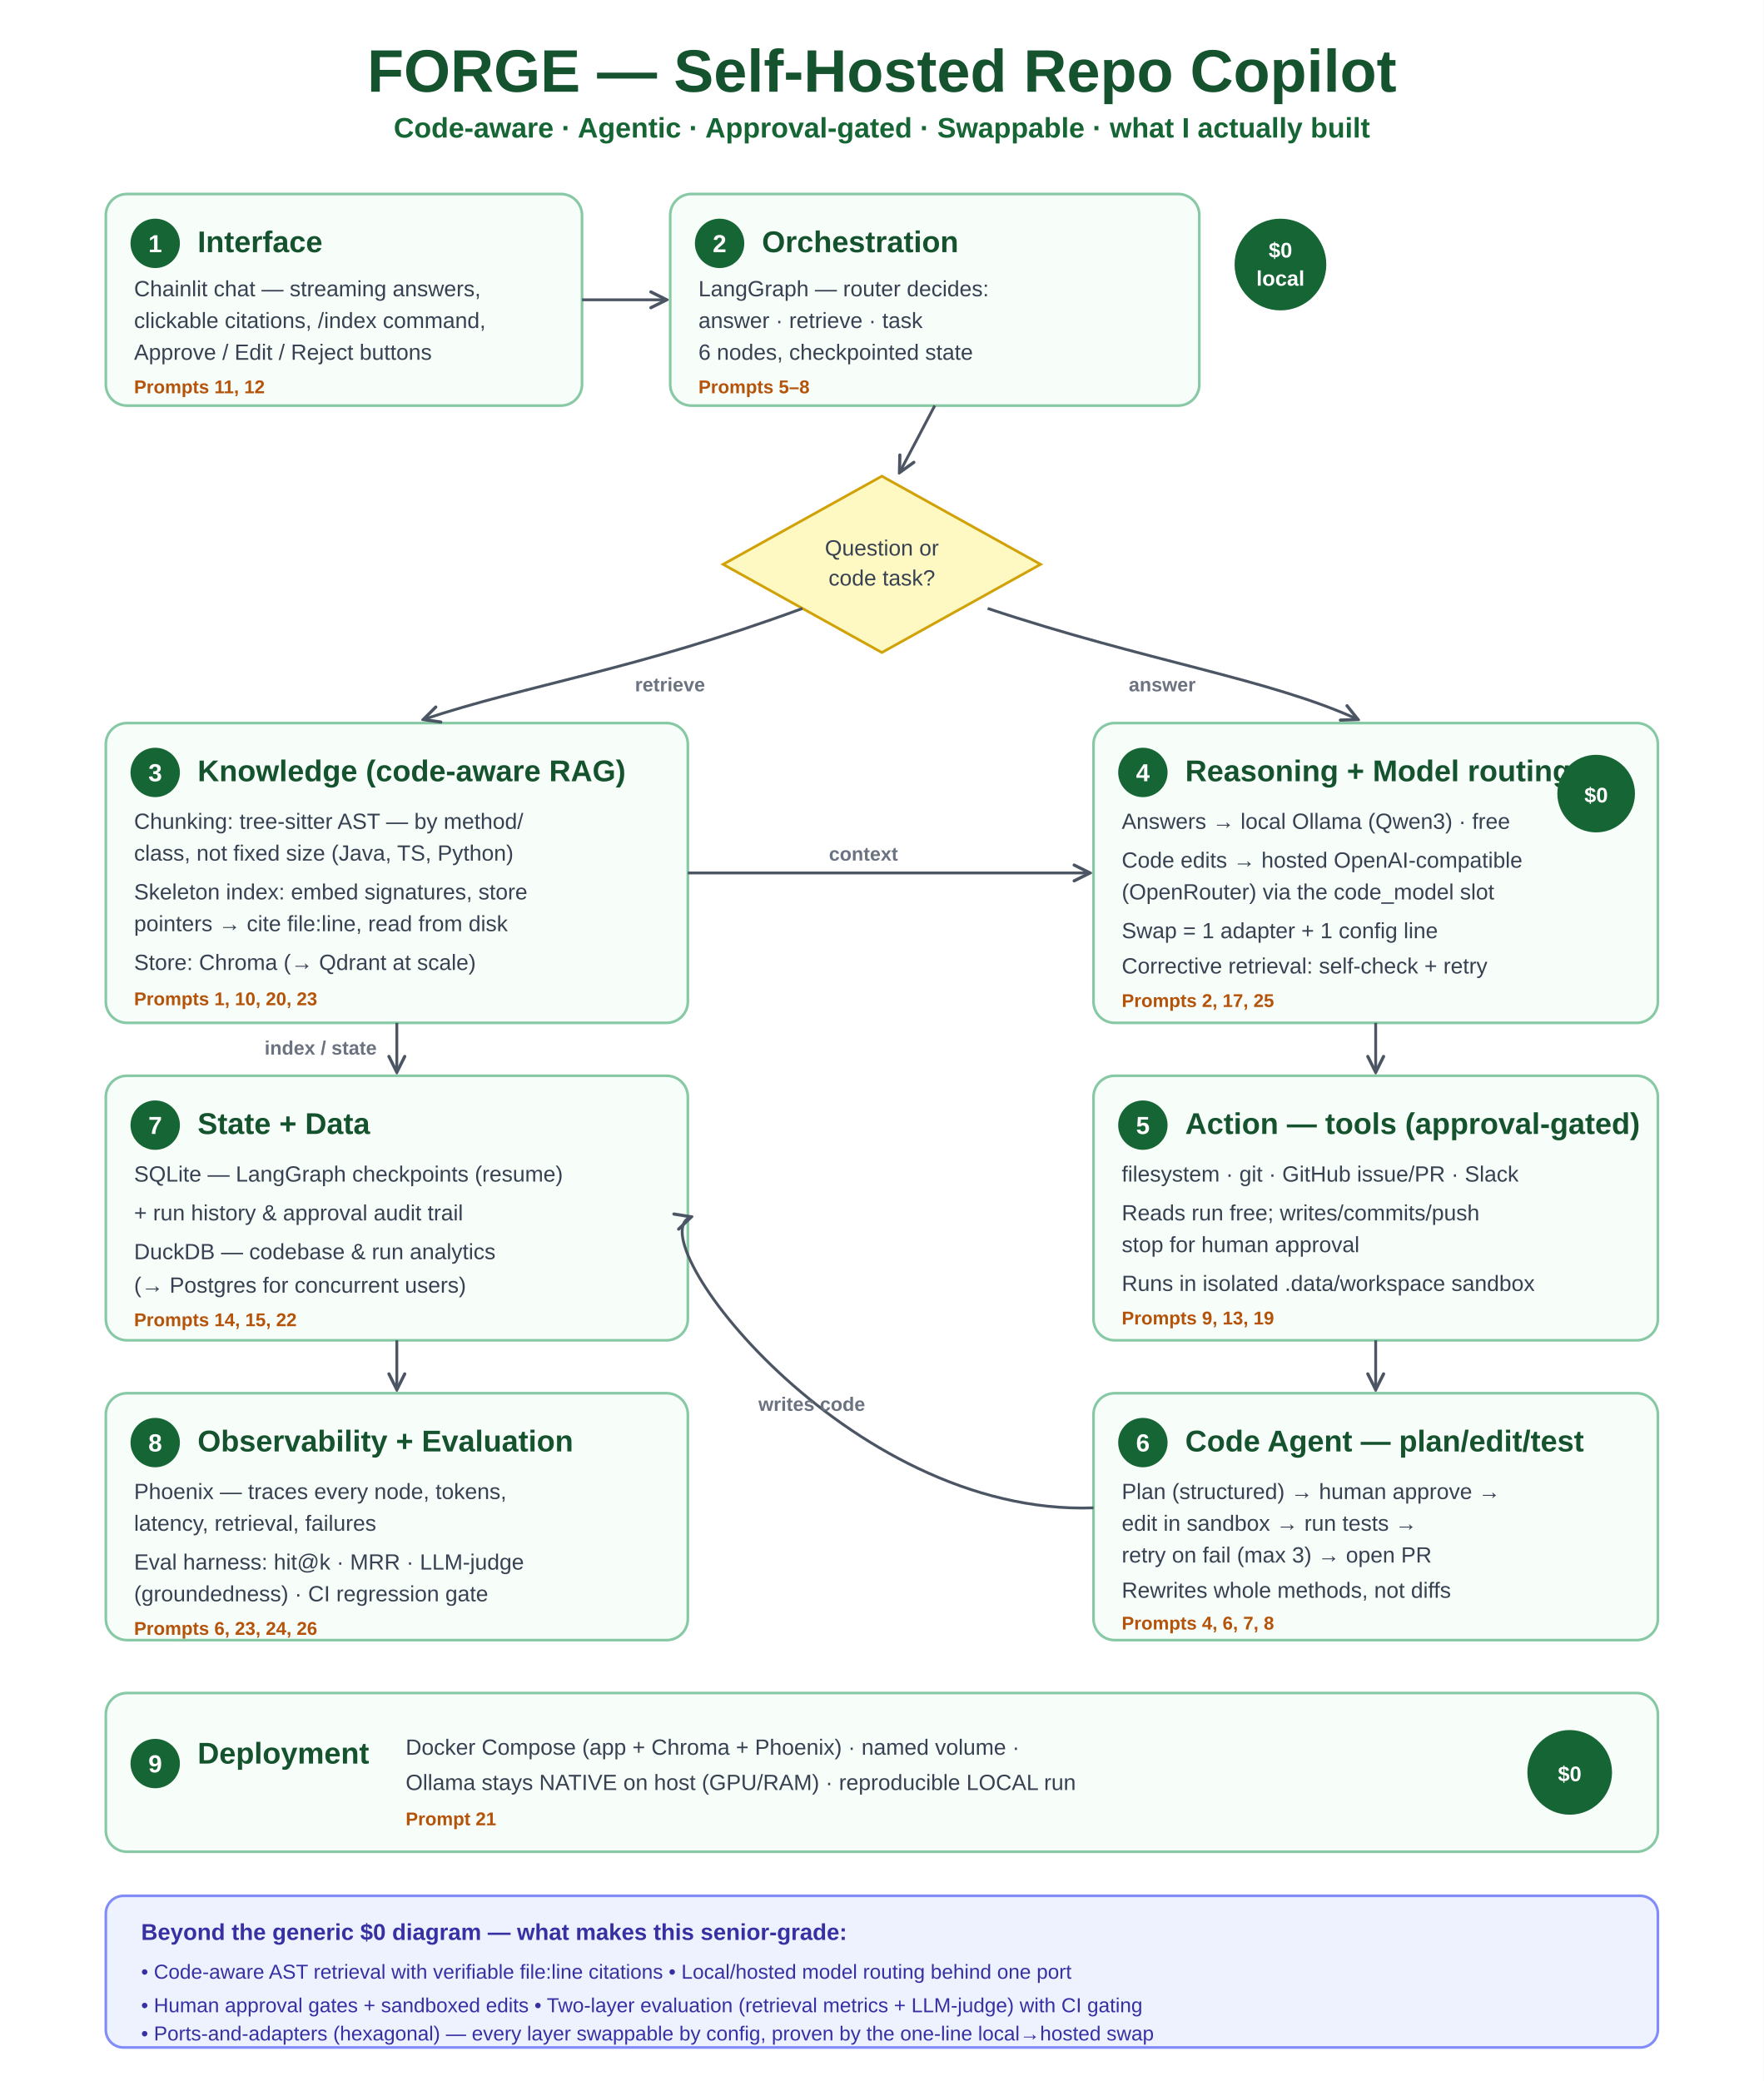
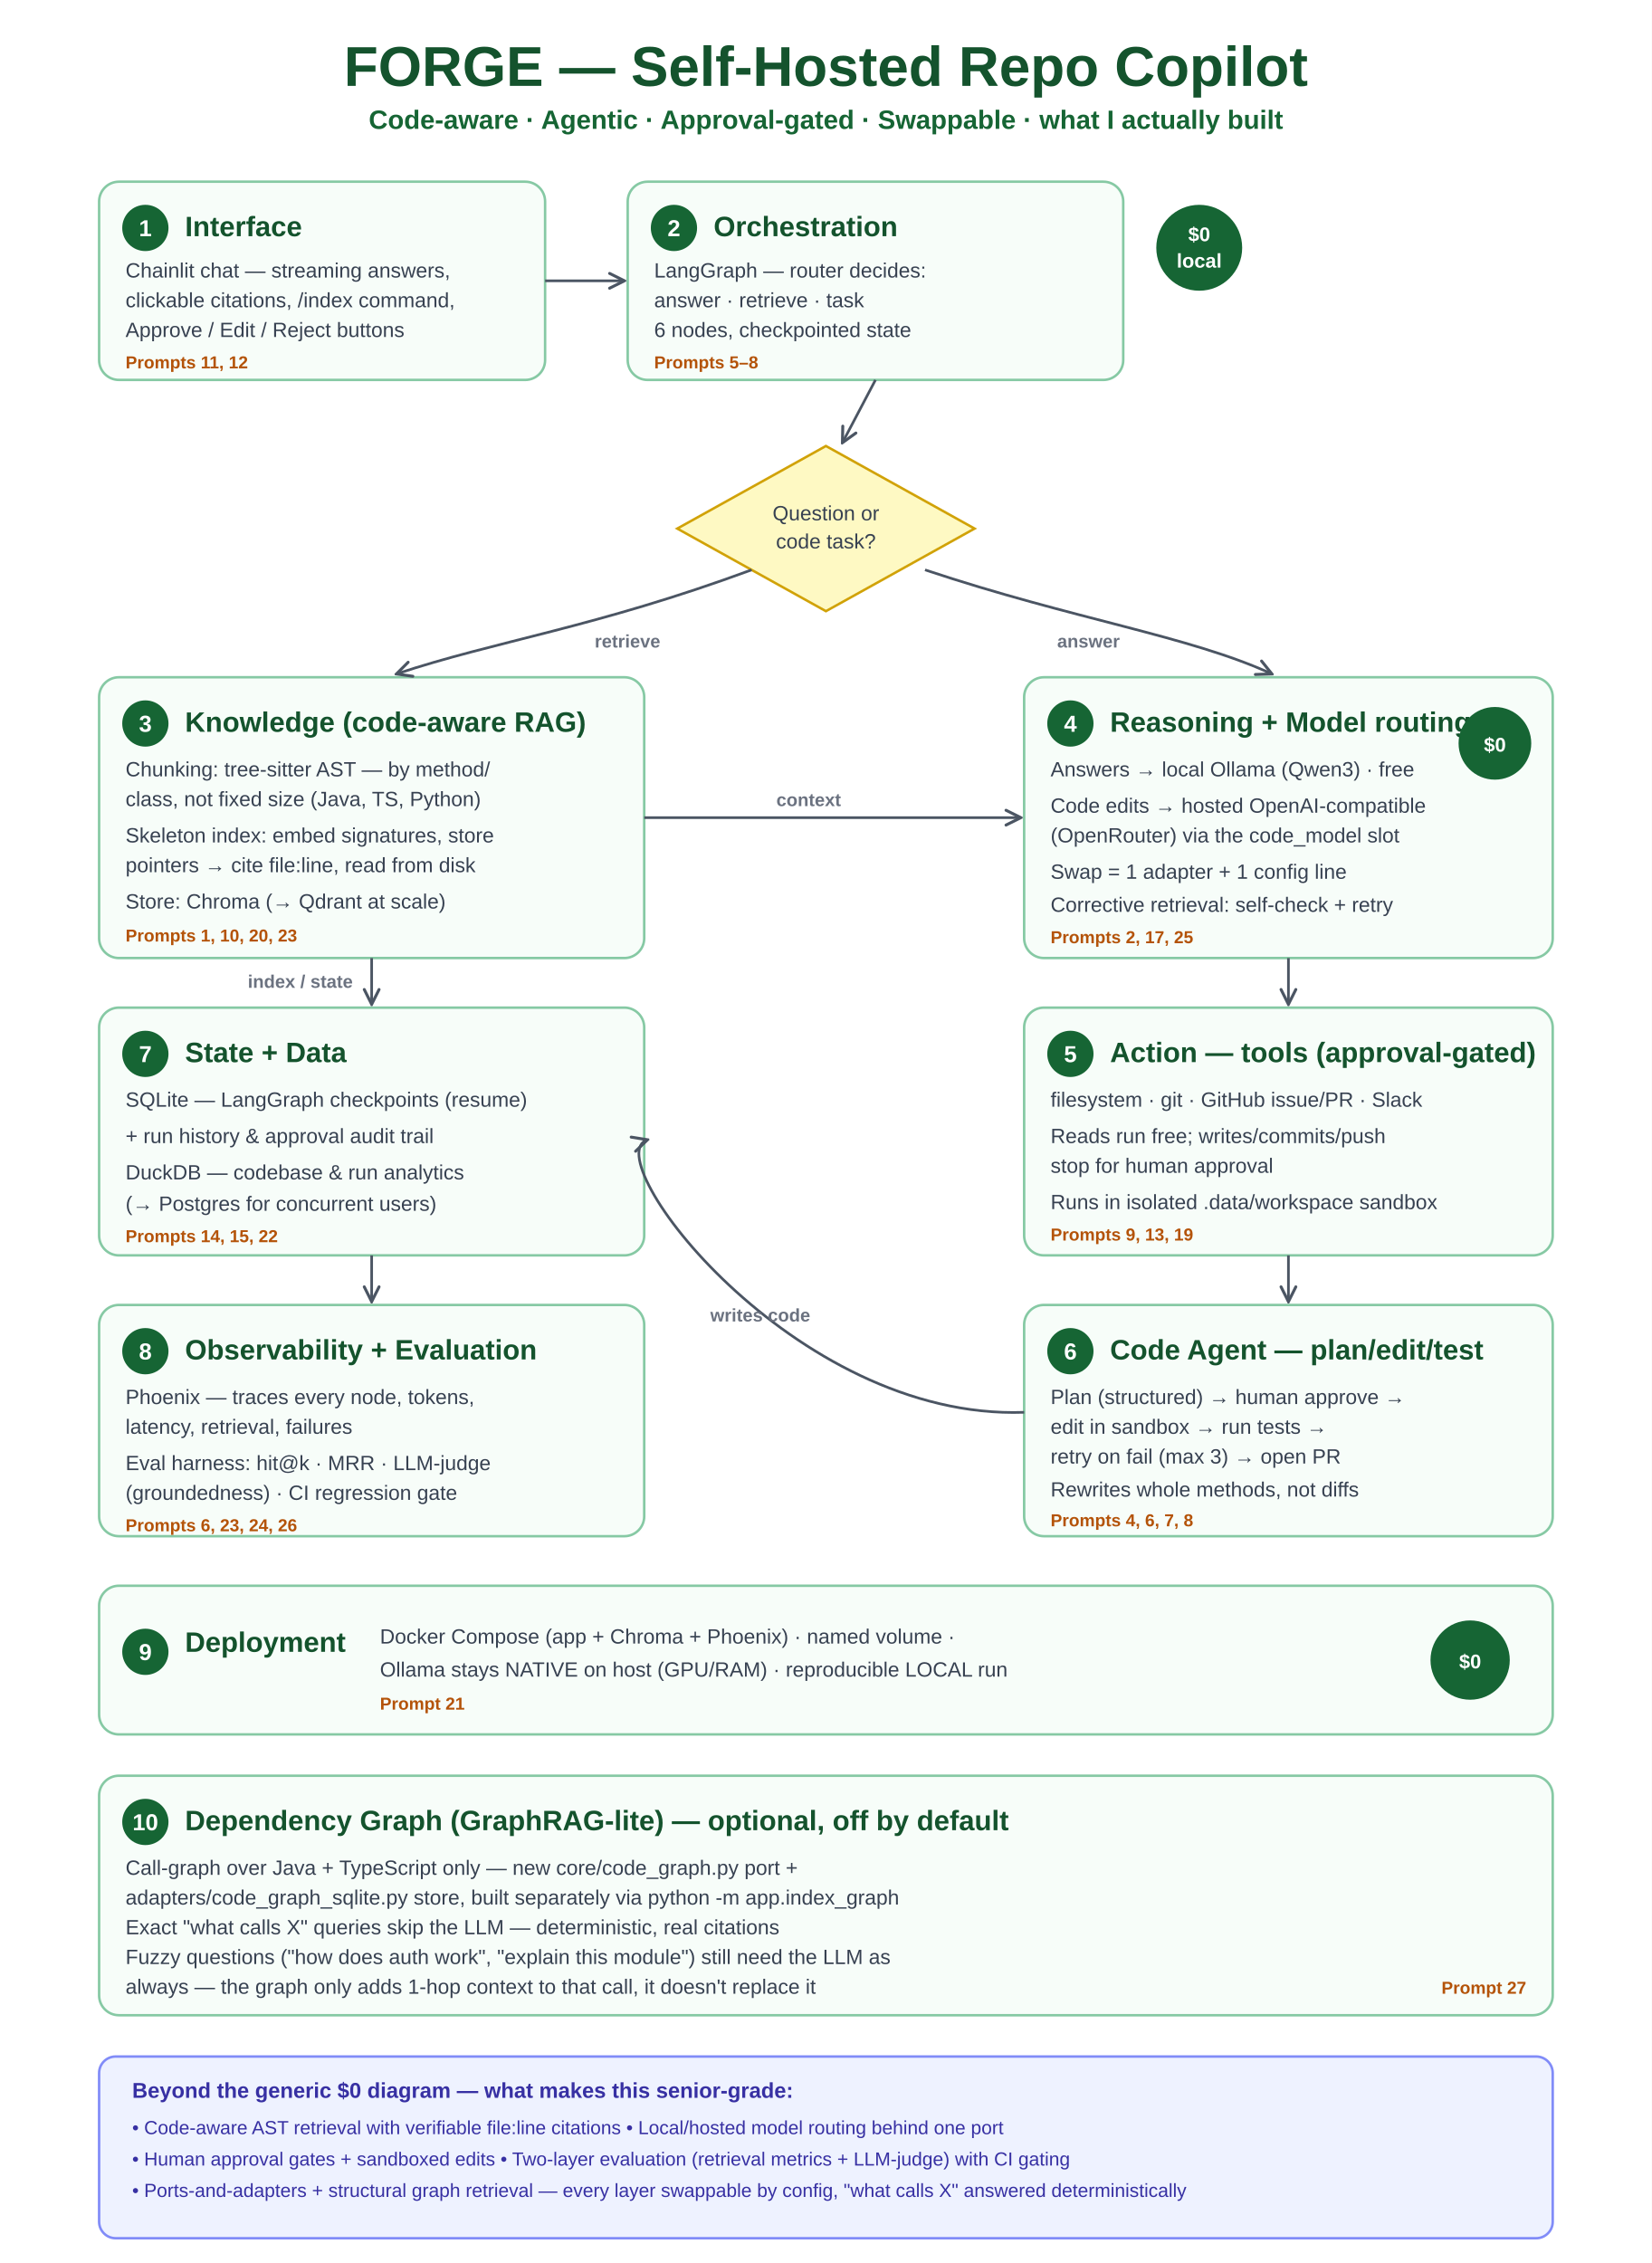
- <svg xmlns="http://www.w3.org/2000/svg" viewBox="0 0 1000 1180" font-family="Segoe UI, Arial, sans-serif">
+ <svg xmlns="http://www.w3.org/2000/svg" viewBox="0 0 1000 1370" font-family="Segoe UI, Arial, sans-serif">
  <defs>
    <marker id="ar" viewBox="0 0 10 10" refX="9" refY="5" markerWidth="7" markerHeight="7" orient="auto-start-reverse">
      <path d="M1 1 L9 5 L1 9" fill="none" stroke="#4b5563" stroke-width="1.6" stroke-linecap="round" />
    </marker>
    <style>
      .title{font-size:34px;font-weight:800;fill:#14532d}
      .sub{font-size:16px;font-weight:600;fill:#166534}
      .box{fill:#f7fdf9;stroke:#86c9a4;stroke-width:1.5;rx:12}
      .hdr{font-size:17px;font-weight:700;fill:#14532d}
      .txt{font-size:12.5px;fill:#374151}
      .tag{font-size:11px;font-weight:700;fill:#166534}
      .num{fill:#166534}
      .numtxt{fill:#fff;font-size:14px;font-weight:700}
      .prompt{font-size:10.5px;font-weight:700;fill:#b45309}
      .free{fill:#166534}
      .freetxt{fill:#fff;font-size:12px;font-weight:800}
      .edge{stroke:#4b5563;stroke-width:1.6;fill:none}
      .lbl{font-size:11px;fill:#6b7280;font-weight:600}
      .diff{fill:#eef2ff;stroke:#818cf8;stroke-width:1.5;rx:10}
      .difftxt{font-size:11.5px;fill:#3730a3}
      .diffh{font-size:13px;font-weight:700;fill:#3730a3}
    </style>
  </defs>
-   <rect width="1000" height="1180" fill="#ffffff" />
+   <rect width="1000" height="1370" fill="#ffffff" />
  <text x="500" y="52" text-anchor="middle" class="title">FORGE — Self-Hosted Repo Copilot</text>
  <text x="500" y="78" text-anchor="middle" class="sub">Code-aware · Agentic · Approval-gated · Swappable  ·  what I actually built</text>
  <rect x="60" y="110" width="270" height="120" class="box" />
  <circle cx="88" cy="138" r="14" class="num" />
  <text x="88" y="143" text-anchor="middle" class="numtxt">1</text>
  <text x="112" y="143" class="hdr">Interface</text>
  <text x="76" y="168" class="txt">Chainlit chat — streaming answers,</text>
  <text x="76" y="186" class="txt">clickable citations, /index command,</text>
  <text x="76" y="204" class="txt">Approve / Edit / Reject buttons</text>
  <text x="76" y="223" class="prompt">Prompts 11, 12</text>
  <rect x="380" y="110" width="300" height="120" class="box" />
  <circle cx="408" cy="138" r="14" class="num" />
  <text x="408" y="143" text-anchor="middle" class="numtxt">2</text>
  <text x="432" y="143" class="hdr">Orchestration</text>
  <text x="396" y="168" class="txt">LangGraph — router decides:</text>
  <text x="396" y="186" class="txt">answer · retrieve · task</text>
  <text x="396" y="204" class="txt">6 nodes, checkpointed state</text>
  <text x="396" y="223" class="prompt">Prompts 5–8</text>
  <circle cx="726" cy="150" r="26" class="free" />
  <text x="726" y="146" text-anchor="middle" class="freetxt">$0</text>
  <text x="726" y="162" text-anchor="middle" class="freetxt">local</text>
  <polygon points="500,270 590,320 500,370 410,320" fill="#fef9c3" stroke="#d1a207" stroke-width="1.5" />
  <text x="500" y="315" text-anchor="middle" class="txt">Question or</text>
  <text x="500" y="332" text-anchor="middle" class="txt">code task?</text>
  <rect x="60" y="410" width="330" height="170" class="box" />
  <circle cx="88" cy="438" r="14" class="num" />
  <text x="88" y="443" text-anchor="middle" class="numtxt">3</text>
  <text x="112" y="443" class="hdr">Knowledge (code-aware RAG)</text>
  <text x="76" y="470" class="txt">Chunking: tree-sitter AST — by method/</text>
  <text x="76" y="488" class="txt">class, not fixed size  (Java, TS, Python)</text>
  <text x="76" y="510" class="txt">Skeleton index: embed signatures, store</text>
  <text x="76" y="528" class="txt">pointers → cite file:line, read from disk</text>
  <text x="76" y="550" class="txt">Store: Chroma (→ Qdrant at scale)</text>
  <text x="76" y="570" class="prompt">Prompts 1, 10, 20, 23</text>
  <rect x="620" y="410" width="320" height="170" class="box" />
  <circle cx="648" cy="438" r="14" class="num" />
  <text x="648" y="443" text-anchor="middle" class="numtxt">4</text>
  <text x="672" y="443" class="hdr">Reasoning + Model routing</text>
  <text x="636" y="470" class="txt">Answers → local Ollama (Qwen3) · free</text>
  <text x="636" y="492" class="txt">Code edits → hosted OpenAI-compatible</text>
  <text x="636" y="510" class="txt">(OpenRouter) via the code_model slot</text>
  <text x="636" y="532" class="txt">Swap = 1 adapter + 1 config line</text>
  <text x="636" y="552" class="txt">Corrective retrieval: self-check + retry</text>
  <text x="636" y="571" class="prompt">Prompts 2, 17, 25</text>
  <circle cx="905" cy="450" r="22" class="free" />
  <text x="905" y="455" text-anchor="middle" class="freetxt">$0</text>
  <rect x="620" y="610" width="320" height="150" class="box" />
  <circle cx="648" cy="638" r="14" class="num" />
  <text x="648" y="643" text-anchor="middle" class="numtxt">5</text>
  <text x="672" y="643" class="hdr">Action — tools (approval-gated)</text>
  <text x="636" y="670" class="txt">filesystem · git · GitHub issue/PR · Slack</text>
  <text x="636" y="692" class="txt">Reads run free; writes/commits/push</text>
  <text x="636" y="710" class="txt">stop for human approval</text>
  <text x="636" y="732" class="txt">Runs in isolated .data/workspace sandbox</text>
  <text x="636" y="751" class="prompt">Prompts 9, 13, 19</text>
  <rect x="620" y="790" width="320" height="140" class="box" />
  <circle cx="648" cy="818" r="14" class="num" />
  <text x="648" y="823" text-anchor="middle" class="numtxt">6</text>
  <text x="672" y="823" class="hdr">Code Agent — plan/edit/test</text>
  <text x="636" y="850" class="txt">Plan (structured) → human approve →</text>
  <text x="636" y="868" class="txt">edit in sandbox → run tests →</text>
  <text x="636" y="886" class="txt">retry on fail (max 3) → open PR</text>
  <text x="636" y="906" class="txt">Rewrites whole methods, not diffs</text>
  <text x="636" y="924" class="prompt">Prompts 4, 6, 7, 8</text>
  <rect x="60" y="610" width="330" height="150" class="box" />
  <circle cx="88" cy="638" r="14" class="num" />
  <text x="88" y="643" text-anchor="middle" class="numtxt">7</text>
  <text x="112" y="643" class="hdr">State + Data</text>
  <text x="76" y="670" class="txt">SQLite — LangGraph checkpoints (resume)</text>
  <text x="76" y="692" class="txt">+ run history &amp; approval audit trail</text>
  <text x="76" y="714" class="txt">DuckDB — codebase &amp; run analytics</text>
  <text x="76" y="733" class="txt">(→ Postgres for concurrent users)</text>
  <text x="76" y="752" class="prompt">Prompts 14, 15, 22</text>
  <rect x="60" y="790" width="330" height="140" class="box" />
  <circle cx="88" cy="818" r="14" class="num" />
  <text x="88" y="823" text-anchor="middle" class="numtxt">8</text>
  <text x="112" y="823" class="hdr">Observability + Evaluation</text>
  <text x="76" y="850" class="txt">Phoenix — traces every node, tokens,</text>
  <text x="76" y="868" class="txt">latency, retrieval, failures</text>
  <text x="76" y="890" class="txt">Eval harness: hit@k · MRR · LLM-judge</text>
  <text x="76" y="908" class="txt">(groundedness) · CI regression gate</text>
  <text x="76" y="927" class="prompt">Prompts 6, 23, 24, 26</text>
  <rect x="60" y="960" width="880" height="90" class="box" />
  <circle cx="88" cy="1000" r="14" class="num" />
  <text x="88" y="1005" text-anchor="middle" class="numtxt">9</text>
  <text x="112" y="1000" class="hdr">Deployment</text>
  <text x="230" y="995" class="txt">Docker Compose (app + Chroma + Phoenix) · named volume ·</text>
  <text x="230" y="1015" class="txt">Ollama stays NATIVE on host (GPU/RAM) · reproducible LOCAL run</text>
  <text x="230" y="1035" class="prompt">Prompt 21</text>
  <circle cx="890" cy="1005" r="24" class="free" />
  <text x="890" y="1010" text-anchor="middle" class="freetxt">$0</text>
  <path class="edge" d="M330 170 L378 170" marker-end="url(#ar)" />
  <path class="edge" d="M530 230 L510 268" marker-end="url(#ar)" />
  <path class="edge" d="M455 345 C360 380, 300 388, 240 408" marker-end="url(#ar)" />
  <text x="360" y="392" class="lbl">retrieve</text>
  <path class="edge" d="M560 345 C650 375, 720 385, 770 408" marker-end="url(#ar)" />
  <text x="640" y="392" class="lbl">answer</text>
  <path class="edge" d="M390 495 L618 495" marker-end="url(#ar)" />
  <text x="470" y="488" class="lbl">context</text>
  <path class="edge" d="M780 580 L780 608" marker-end="url(#ar)" />
  <path class="edge" d="M780 760 L780 788" marker-end="url(#ar)" />
  <path class="edge" d="M225 580 L225 608" marker-end="url(#ar)" />
  <text x="150" y="598" class="lbl">index / state</text>
  <path class="edge" d="M225 760 L225 788" marker-end="url(#ar)" />
  <path class="edge" d="M620 855 C480 860, 360 700, 392 690" marker-end="url(#ar)" />
  <text x="430" y="800" class="lbl">writes code</text>
-   <rect x="60" y="1075" width="880" height="86" class="diff" />
-   <text x="80" y="1100" class="diffh">Beyond the generic $0 diagram — what makes this senior-grade:</text>
-   <text x="80" y="1122" class="difftxt">• Code-aware AST retrieval with verifiable file:line citations   • Local/hosted model routing behind one port</text>
-   <text x="80" y="1141" class="difftxt">• Human approval gates + sandboxed edits   • Two-layer evaluation (retrieval metrics + LLM-judge) with CI gating</text>
-   <text x="80" y="1157" class="difftxt">• Ports-and-adapters (hexagonal) — every layer swappable by config, proven by the one-line local→hosted swap</text>
+   <rect x="60" y="1075" width="880" height="145" class="box" />
+   <circle cx="88" cy="1103" r="14" class="num" />
+   <text x="88" y="1108" text-anchor="middle" class="numtxt">10</text>
+   <text x="112" y="1108" class="hdr">Dependency Graph (GraphRAG-lite) — optional, off by default</text>
+   <text x="76" y="1135" class="txt">Call-graph over Java + TypeScript only — new core/code_graph.py port +</text>
+   <text x="76" y="1153" class="txt">adapters/code_graph_sqlite.py store, built separately via python -m app.index_graph</text>
+   <text x="76" y="1171" class="txt">Exact "what calls X" queries skip the LLM — deterministic, real citations</text>
+   <text x="76" y="1189" class="txt">Fuzzy questions ("how does auth work", "explain this module") still need the LLM as</text>
+   <text x="76" y="1207" class="txt">always — the graph only adds 1-hop context to that call, it doesn't replace it</text>
+   <text x="924" y="1207" text-anchor="end" class="prompt">Prompt 27</text>
+   <rect x="60" y="1245" width="880" height="110" class="diff" />
+   <text x="80" y="1270" class="diffh">Beyond the generic $0 diagram — what makes this senior-grade:</text>
+   <text x="80" y="1292" class="difftxt">• Code-aware AST retrieval with verifiable file:line citations   • Local/hosted model routing behind one port</text>
+   <text x="80" y="1311" class="difftxt">• Human approval gates + sandboxed edits   • Two-layer evaluation (retrieval metrics + LLM-judge) with CI gating</text>
+   <text x="80" y="1330" class="difftxt">• Ports-and-adapters + structural graph retrieval — every layer swappable by config, "what calls X" answered deterministically</text>
</svg>
